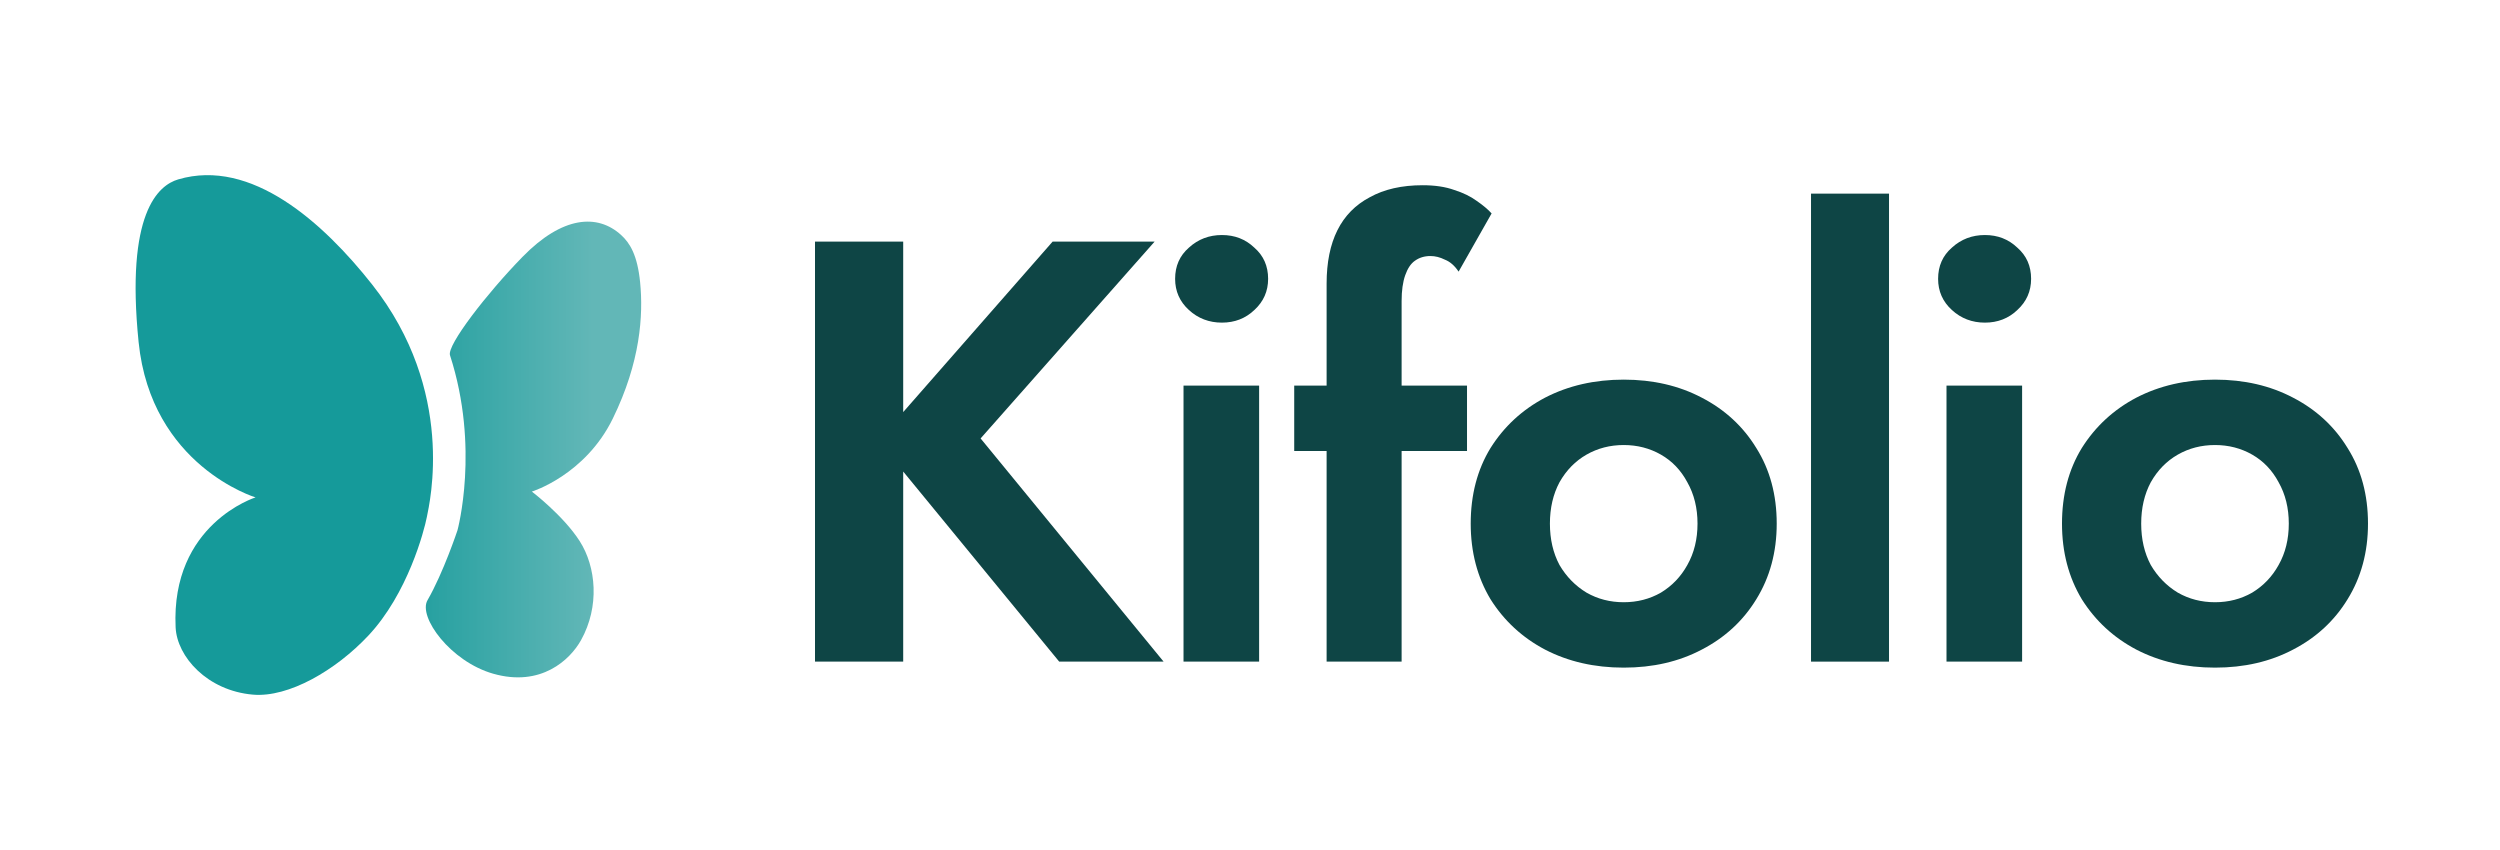
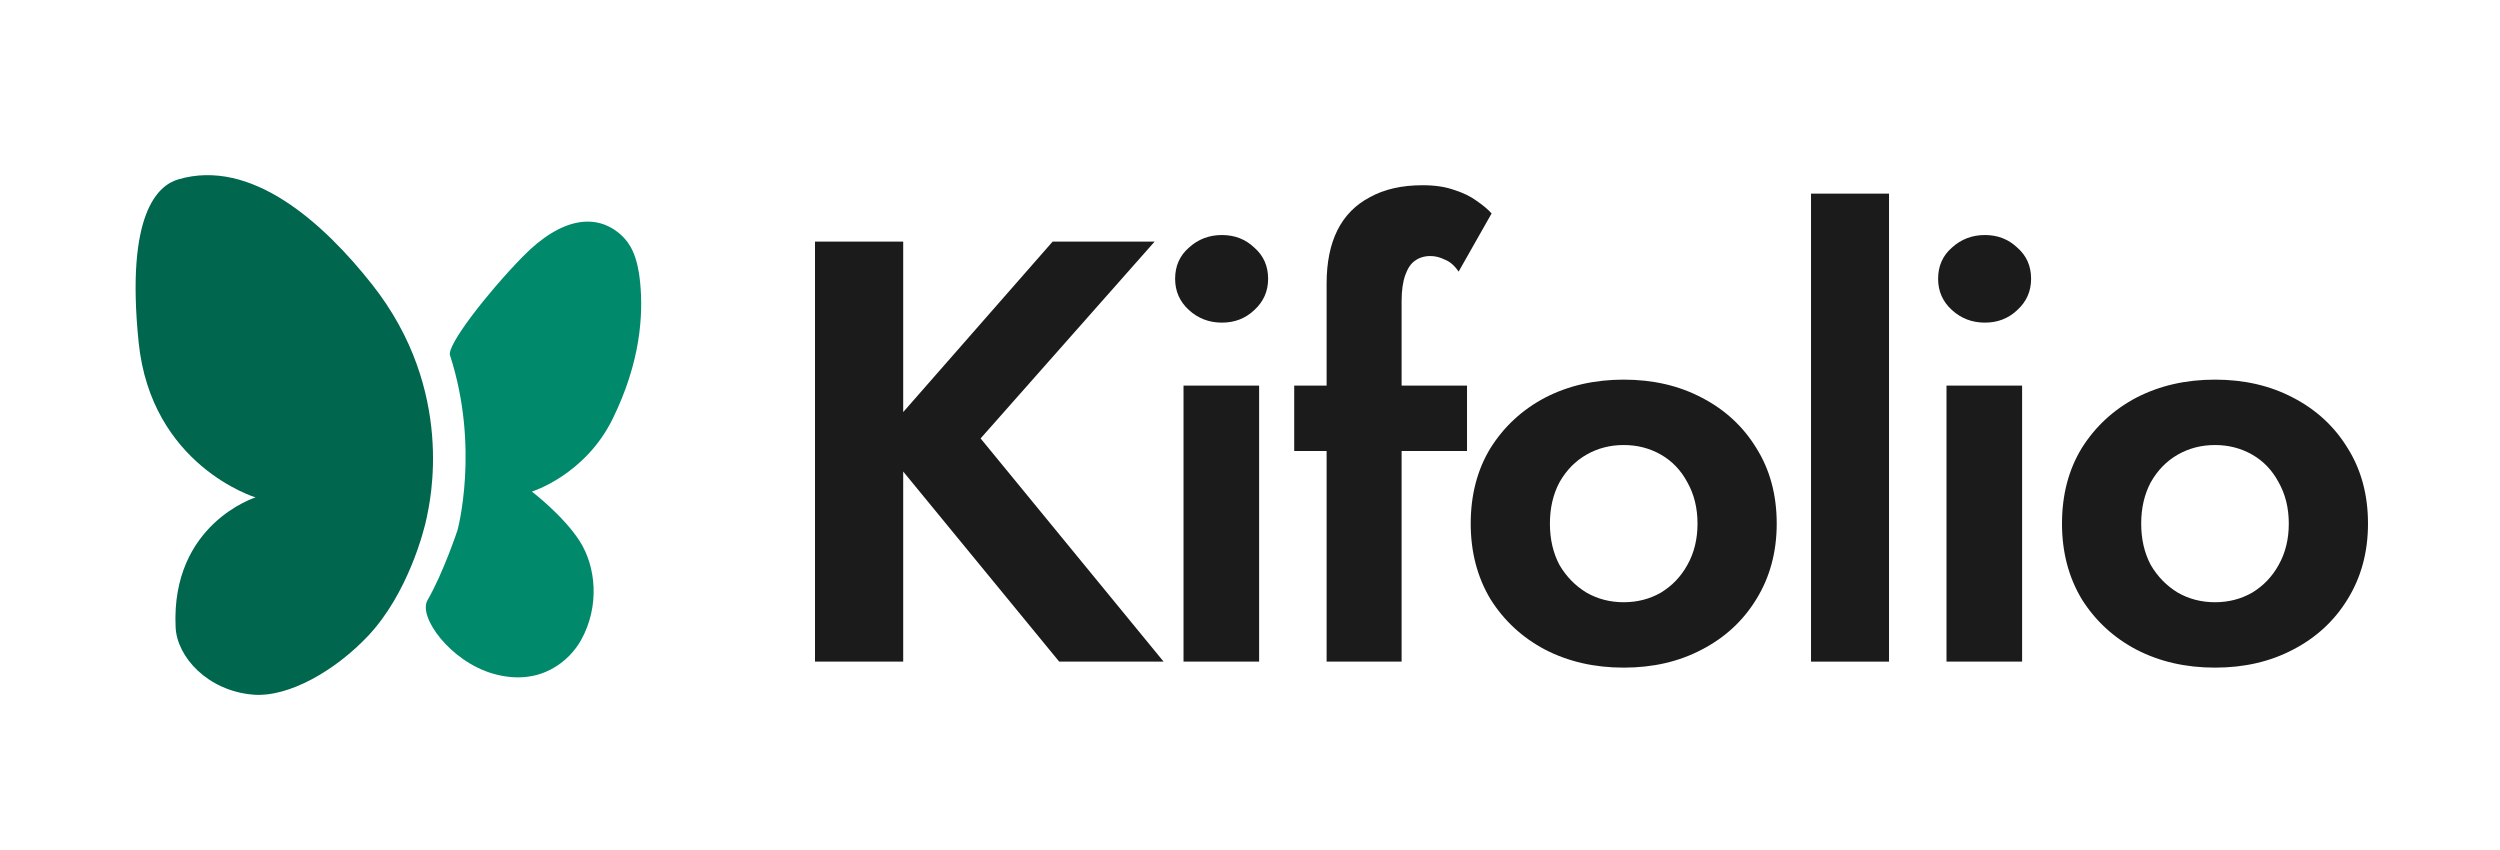
<svg xmlns="http://www.w3.org/2000/svg" width="500" height="170" viewBox="0 0 500 170" fill="none">
-   <path d="M412.399 104.726C412.399 98.966 413.719 93.926 416.359 89.606C419.079 85.286 422.719 81.926 427.279 79.526C431.919 77.126 437.159 75.926 442.999 75.926C448.839 75.926 454.039 77.126 458.599 79.526C463.239 81.926 466.879 85.286 469.519 89.606C472.239 93.926 473.599 98.966 473.599 104.726C473.599 110.406 472.239 115.446 469.519 119.846C466.879 124.166 463.239 127.526 458.599 129.926C454.039 132.326 448.839 133.526 442.999 133.526C437.159 133.526 431.919 132.326 427.279 129.926C422.719 127.526 419.079 124.166 416.359 119.846C413.719 115.446 412.399 110.406 412.399 104.726ZM428.239 104.726C428.239 107.846 428.879 110.606 430.159 113.006C431.519 115.326 433.319 117.166 435.559 118.526C437.799 119.806 440.279 120.446 442.999 120.446C445.719 120.446 448.199 119.806 450.439 118.526C452.679 117.166 454.439 115.326 455.719 113.006C457.079 110.606 457.759 107.846 457.759 104.726C457.759 101.606 457.079 98.846 455.719 96.446C454.439 94.046 452.679 92.206 450.439 90.926C448.199 89.646 445.719 89.006 442.999 89.006C440.279 89.006 437.799 89.646 435.559 90.926C433.319 92.206 431.519 94.046 430.159 96.446C428.879 98.846 428.239 101.606 428.239 104.726Z" fill="#0E4545" />
-   <path d="M387.621 55.766C387.621 53.206 388.541 51.126 390.381 49.526C392.221 47.846 394.421 47.006 396.981 47.006C399.541 47.006 401.701 47.846 403.461 49.526C405.301 51.126 406.221 53.206 406.221 55.766C406.221 58.246 405.301 60.326 403.461 62.006C401.701 63.686 399.541 64.526 396.981 64.526C394.421 64.526 392.221 63.686 390.381 62.006C388.541 60.326 387.621 58.246 387.621 55.766ZM389.301 77.126H404.421V132.326H389.301V77.126Z" fill="#0E4545" />
-   <path d="M362.204 38.726H377.804V132.326H362.204V38.726Z" fill="#0E4545" />
-   <path d="M294.143 104.726C294.143 98.966 295.463 93.926 298.103 89.606C300.823 85.286 304.463 81.926 309.023 79.526C313.663 77.126 318.903 75.926 324.743 75.926C330.583 75.926 335.783 77.126 340.343 79.526C344.983 81.926 348.623 85.286 351.263 89.606C353.983 93.926 355.343 98.966 355.343 104.726C355.343 110.406 353.983 115.446 351.263 119.846C348.623 124.166 344.983 127.526 340.343 129.926C335.783 132.326 330.583 133.526 324.743 133.526C318.903 133.526 313.663 132.326 309.023 129.926C304.463 127.526 300.823 124.166 298.103 119.846C295.463 115.446 294.143 110.406 294.143 104.726ZM309.983 104.726C309.983 107.846 310.623 110.606 311.903 113.006C313.263 115.326 315.063 117.166 317.303 118.526C319.543 119.806 322.023 120.446 324.743 120.446C327.463 120.446 329.943 119.806 332.183 118.526C334.423 117.166 336.183 115.326 337.463 113.006C338.823 110.606 339.503 107.846 339.503 104.726C339.503 101.606 338.823 98.846 337.463 96.446C336.183 94.046 334.423 92.206 332.183 90.926C329.943 89.646 327.463 89.006 324.743 89.006C322.023 89.006 319.543 89.646 317.303 90.926C315.063 92.206 313.263 94.046 311.903 96.446C310.623 98.846 309.983 101.606 309.983 104.726Z" fill="#0E4545" />
-   <path d="M258.843 77.126H293.403V90.206H258.843V77.126ZM291.723 54.326C290.923 53.126 290.003 52.326 288.963 51.926C288.003 51.446 287.043 51.206 286.083 51.206C284.883 51.206 283.843 51.526 282.963 52.166C282.163 52.726 281.523 53.686 281.043 55.046C280.563 56.406 280.323 58.126 280.323 60.206V132.326H265.323V56.726C265.323 52.486 266.043 48.926 267.483 46.046C268.923 43.166 271.083 40.966 273.963 39.446C276.843 37.846 280.363 37.046 284.523 37.046C287.003 37.046 289.123 37.366 290.883 38.006C292.643 38.566 294.123 39.286 295.323 40.166C296.603 41.046 297.603 41.886 298.323 42.686L291.723 54.326Z" fill="#0E4545" />
-   <path d="M235.024 55.766C235.024 53.206 235.944 51.126 237.784 49.526C239.624 47.846 241.824 47.006 244.384 47.006C246.944 47.006 249.104 47.846 250.864 49.526C252.704 51.126 253.624 53.206 253.624 55.766C253.624 58.246 252.704 60.326 250.864 62.006C249.104 63.686 246.944 64.526 244.384 64.526C241.824 64.526 239.624 63.686 237.784 62.006C235.944 60.326 235.024 58.246 235.024 55.766ZM236.704 77.126H251.824V132.326H236.704V77.126Z" fill="#0E4545" />
-   <path d="M163 48.326H180.64V132.326H163V48.326ZM210.52 48.326H230.92L196.12 87.686L232.72 132.326H211.84L175.6 88.166L210.52 48.326Z" fill="#0E4545" />
-   <path d="M91.499 106.046C91.499 106.046 95.999 89.546 89.999 71.046C89.35 69.046 97.425 58.619 104.507 51.37C112.499 43.188 119.493 42.712 124.207 46.986C125.969 48.584 127.485 50.99 128.027 56.49C128.671 63.031 128.099 72.395 122.557 83.722C117.016 95.049 106.373 98.316 106.373 98.316C106.373 98.316 112.672 103.113 115.949 108.241C119.226 113.37 119.966 121.289 116.203 128.037C114.025 131.943 108.212 137.475 98.637 134.741C90.088 132.3 83.577 123.375 85.499 120.046C88.675 114.546 91.499 106.046 91.499 106.046Z" fill="url(#paint0_linear_110_20)" />
-   <path d="M35.124 125.477C35.399 131.343 41.454 138.143 50.6 138.929C57.714 139.541 67.136 134.076 73.663 127.126C81.535 118.742 84.826 106.197 85.37 103.405C85.913 100.613 91.273 78.228 74.414 56.885C64.667 44.547 50.283 31.554 35.641 35.88C31.648 37.06 25.104 42.6 27.722 68.415C30.235 93.197 51.11 99.48 51.11 99.48C51.11 99.48 34.152 104.772 35.124 125.477Z" fill="#159A9A" />
-   <defs>
-     <linearGradient id="paint0_linear_110_20" x1="118.5" y1="94.5" x2="44.5" y2="94.5" gradientUnits="userSpaceOnUse">
-       <stop stop-color="#62B7B7" />
-       <stop offset="0.586" stop-color="#159A9A" />
-       <stop offset="0.838" stop-color="#0B8A8A" />
-     </linearGradient>
-   </defs>
+   <path d="M412.399 104.726C412.399 98.966 413.719 93.926 416.359 89.606C419.079 85.286 422.719 81.926 427.279 79.526C431.919 77.126 437.159 75.926 442.999 75.926C448.839 75.926 454.039 77.126 458.599 79.526C463.239 81.926 466.879 85.286 469.519 89.606C472.239 93.926 473.599 98.966 473.599 104.726C473.599 110.406 472.239 115.446 469.519 119.846C466.879 124.166 463.239 127.526 458.599 129.926C454.039 132.326 448.839 133.526 442.999 133.526C437.159 133.526 431.919 132.326 427.279 129.926C422.719 127.526 419.079 124.166 416.359 119.846C413.719 115.446 412.399 110.406 412.399 104.726ZM428.239 104.726C428.239 107.846 428.879 110.606 430.159 113.006C431.519 115.326 433.319 117.166 435.559 118.526C437.799 119.806 440.279 120.446 442.999 120.446C445.719 120.446 448.199 119.806 450.439 118.526C452.679 117.166 454.439 115.326 455.719 113.006C457.079 110.606 457.759 107.846 457.759 104.726C457.759 101.606 457.079 98.846 455.719 96.446C454.439 94.046 452.679 92.206 450.439 90.926C448.199 89.646 445.719 89.006 442.999 89.006C440.279 89.006 437.799 89.646 435.559 90.926C433.319 92.206 431.519 94.046 430.159 96.446C428.879 98.846 428.239 101.606 428.239 104.726Z" fill="#1B1B1B" />
+   <path d="M387.621 55.766C387.621 53.206 388.541 51.126 390.381 49.526C392.221 47.846 394.421 47.006 396.981 47.006C399.541 47.006 401.701 47.846 403.461 49.526C405.301 51.126 406.221 53.206 406.221 55.766C406.221 58.246 405.301 60.326 403.461 62.006C401.701 63.686 399.541 64.526 396.981 64.526C394.421 64.526 392.221 63.686 390.381 62.006C388.541 60.326 387.621 58.246 387.621 55.766ZM389.301 77.126H404.421V132.326H389.301V77.126Z" fill="#1B1B1B" />
+   <path d="M362.204 38.726H377.804V132.326H362.204V38.726Z" fill="#1B1B1B" />
+   <path d="M294.143 104.726C294.143 98.966 295.463 93.926 298.103 89.606C300.823 85.286 304.463 81.926 309.023 79.526C313.663 77.126 318.903 75.926 324.743 75.926C330.583 75.926 335.783 77.126 340.343 79.526C344.983 81.926 348.623 85.286 351.263 89.606C353.983 93.926 355.343 98.966 355.343 104.726C355.343 110.406 353.983 115.446 351.263 119.846C348.623 124.166 344.983 127.526 340.343 129.926C335.783 132.326 330.583 133.526 324.743 133.526C318.903 133.526 313.663 132.326 309.023 129.926C304.463 127.526 300.823 124.166 298.103 119.846C295.463 115.446 294.143 110.406 294.143 104.726ZM309.983 104.726C309.983 107.846 310.623 110.606 311.903 113.006C313.263 115.326 315.063 117.166 317.303 118.526C319.543 119.806 322.023 120.446 324.743 120.446C327.463 120.446 329.943 119.806 332.183 118.526C334.423 117.166 336.183 115.326 337.463 113.006C338.823 110.606 339.503 107.846 339.503 104.726C339.503 101.606 338.823 98.846 337.463 96.446C336.183 94.046 334.423 92.206 332.183 90.926C329.943 89.646 327.463 89.006 324.743 89.006C322.023 89.006 319.543 89.646 317.303 90.926C315.063 92.206 313.263 94.046 311.903 96.446C310.623 98.846 309.983 101.606 309.983 104.726Z" fill="#1B1B1B" />
+   <path d="M258.843 77.126H293.403V90.206H258.843V77.126ZM291.723 54.326C290.923 53.126 290.003 52.326 288.963 51.926C288.003 51.446 287.043 51.206 286.083 51.206C284.883 51.206 283.843 51.526 282.963 52.166C282.163 52.726 281.523 53.686 281.043 55.046C280.563 56.406 280.323 58.126 280.323 60.206V132.326H265.323V56.726C265.323 52.486 266.043 48.926 267.483 46.046C268.923 43.166 271.083 40.966 273.963 39.446C276.843 37.846 280.363 37.046 284.523 37.046C287.003 37.046 289.123 37.366 290.883 38.006C292.643 38.566 294.123 39.286 295.323 40.166C296.603 41.046 297.603 41.886 298.323 42.686L291.723 54.326Z" fill="#1B1B1B" />
+   <path d="M235.024 55.766C235.024 53.206 235.944 51.126 237.784 49.526C239.624 47.846 241.824 47.006 244.384 47.006C246.944 47.006 249.104 47.846 250.864 49.526C252.704 51.126 253.624 53.206 253.624 55.766C253.624 58.246 252.704 60.326 250.864 62.006C249.104 63.686 246.944 64.526 244.384 64.526C241.824 64.526 239.624 63.686 237.784 62.006C235.944 60.326 235.024 58.246 235.024 55.766ZM236.704 77.126H251.824V132.326H236.704V77.126Z" fill="#1B1B1B" />
+   <path d="M163 48.326H180.64V132.326H163V48.326ZM210.52 48.326H230.92L196.12 87.686L232.72 132.326H211.84L175.6 88.166L210.52 48.326Z" fill="#1B1B1B" />
+   <path d="M91.499 106.046C91.499 106.046 95.999 89.546 89.999 71.046C89.35 69.046 97.425 58.619 104.507 51.37C112.499 43.188 119.493 42.712 124.207 46.986C125.969 48.584 127.485 50.99 128.027 56.49C128.671 63.031 128.099 72.395 122.557 83.722C117.016 95.049 106.373 98.316 106.373 98.316C106.373 98.316 112.672 103.113 115.949 108.241C119.226 113.37 119.966 121.289 116.203 128.037C114.025 131.943 108.212 137.475 98.637 134.741C90.088 132.3 83.577 123.375 85.499 120.046C88.675 114.546 91.499 106.046 91.499 106.046Z" fill="#008A6B" />
+   <path d="M35.124 125.477C35.399 131.343 41.454 138.143 50.6 138.929C57.714 139.541 67.136 134.076 73.663 127.126C81.535 118.742 84.826 106.197 85.37 103.405C85.913 100.613 91.273 78.228 74.414 56.885C64.667 44.547 50.283 31.554 35.641 35.88C31.648 37.06 25.104 42.6 27.722 68.415C30.235 93.197 51.11 99.48 51.11 99.48C51.11 99.48 34.152 104.772 35.124 125.477Z" fill="#00664E" />
</svg>
